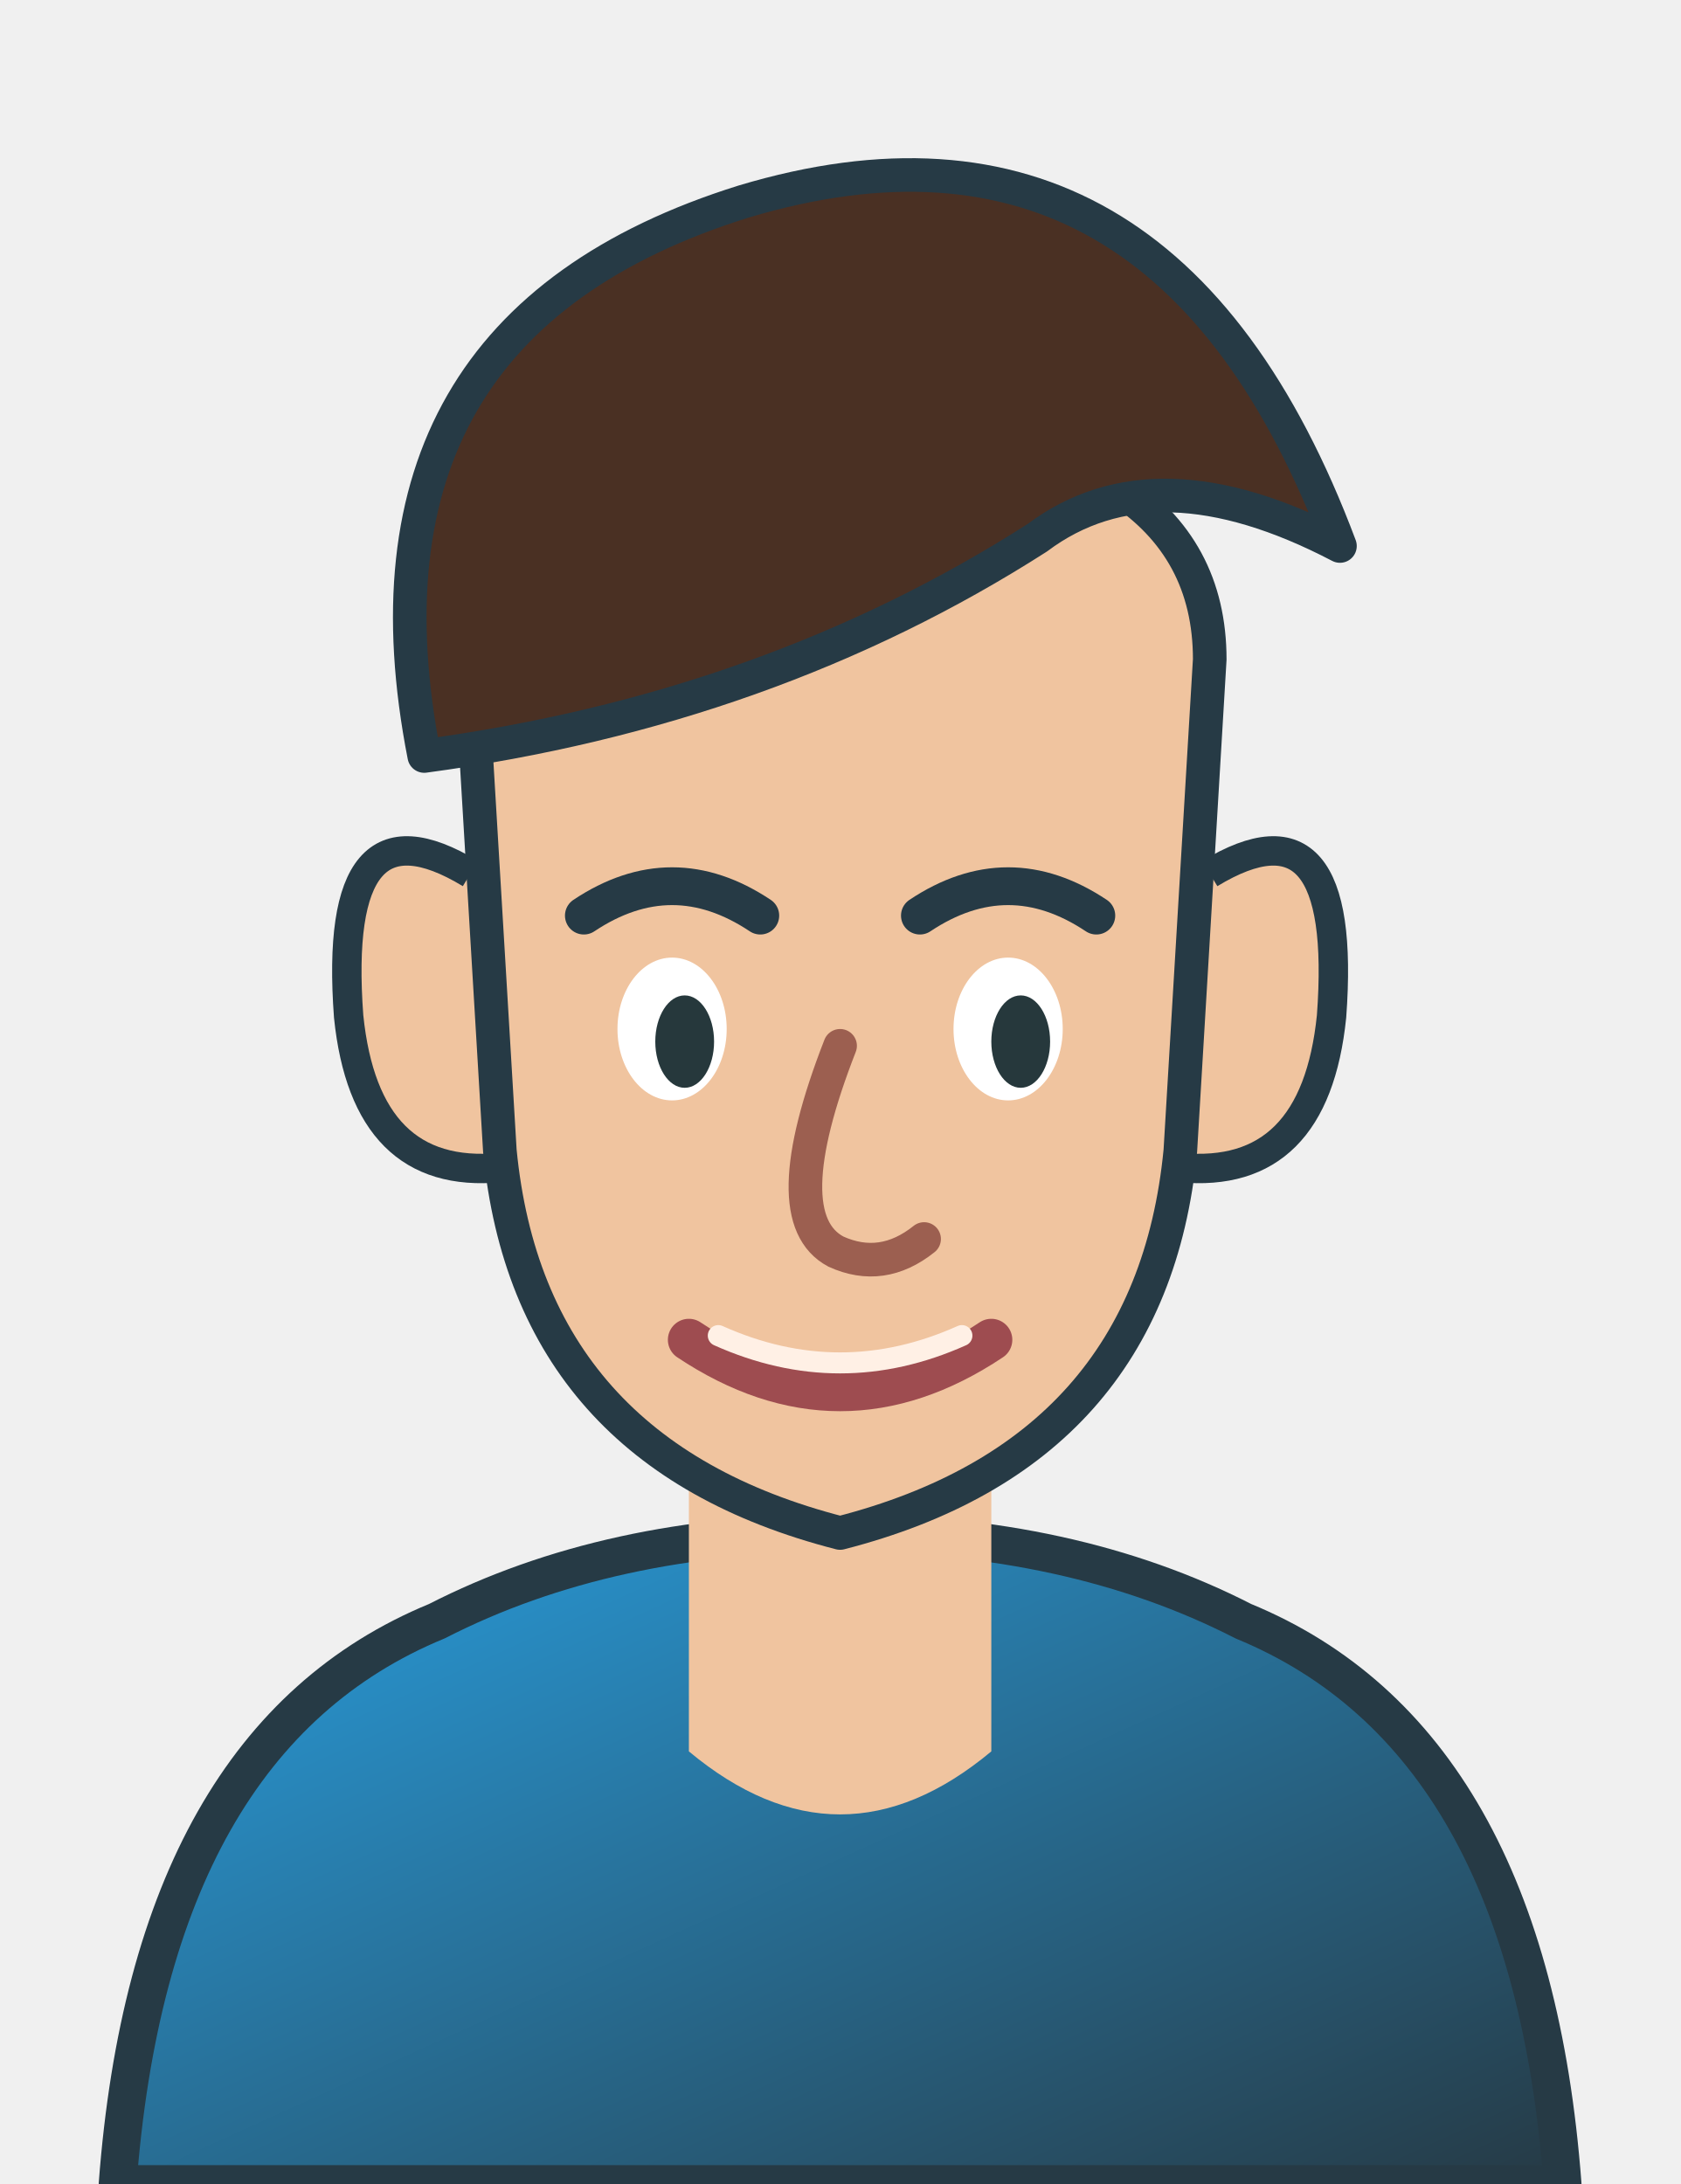
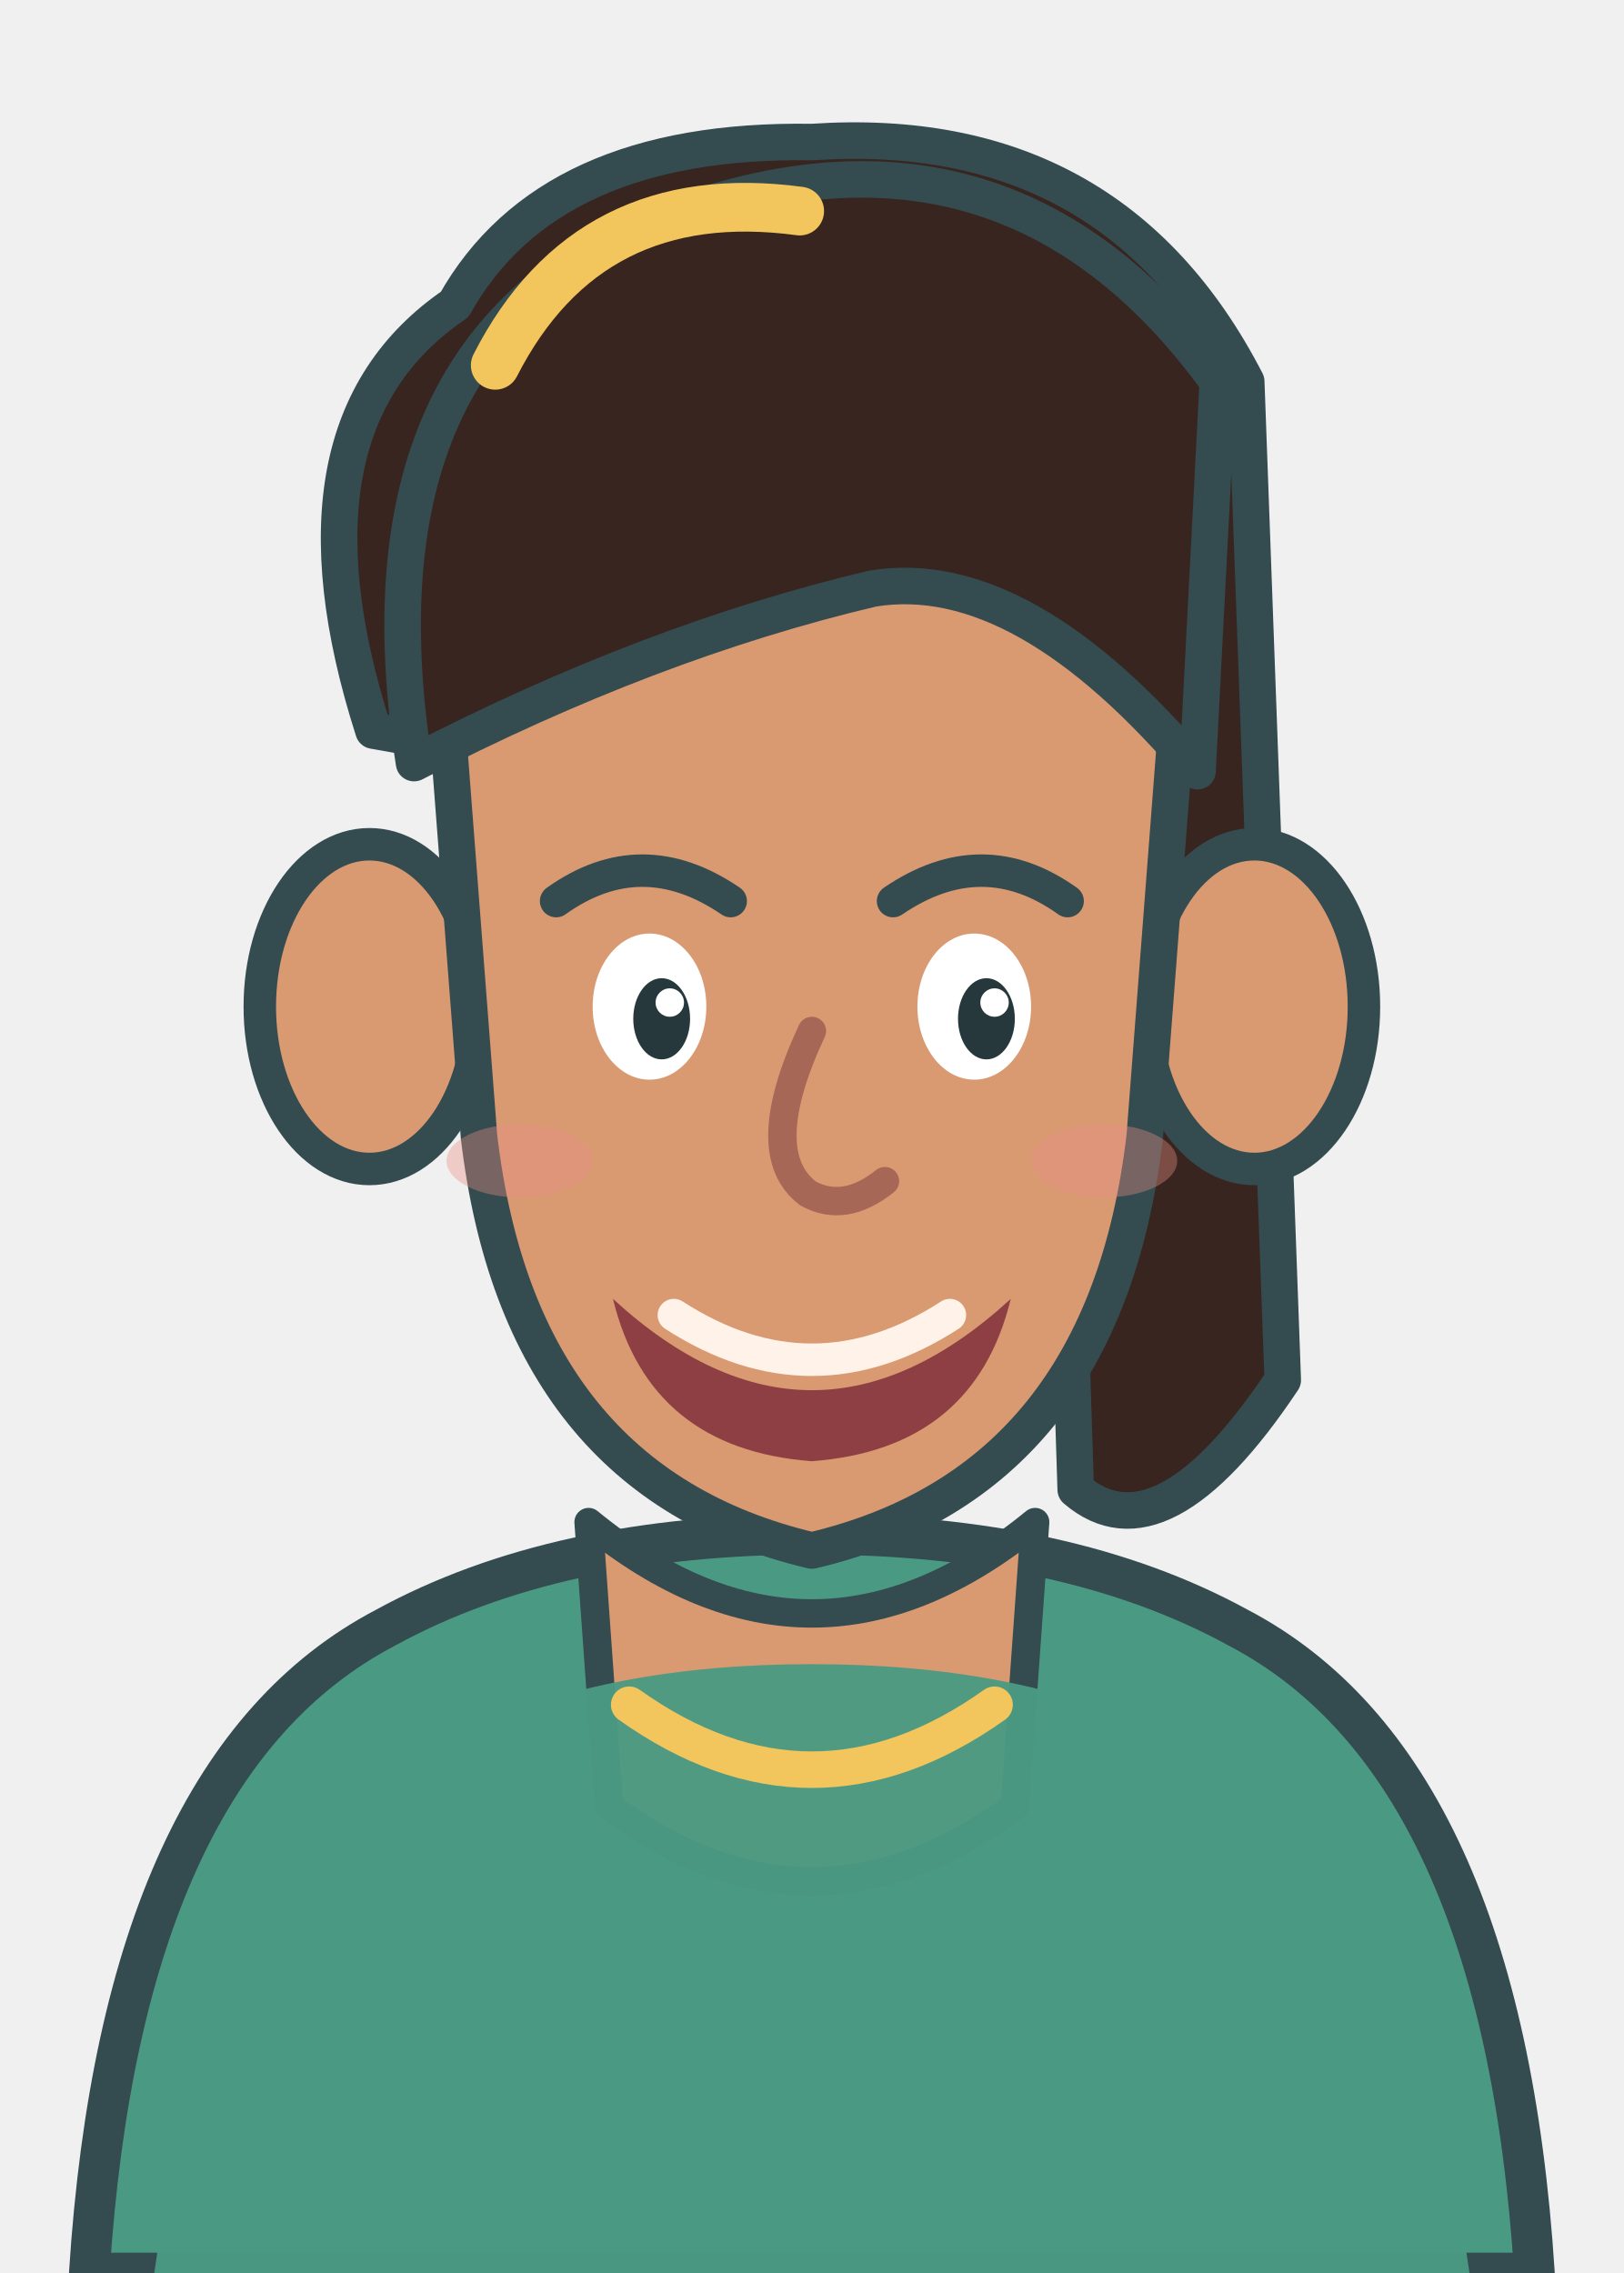
- <svg xmlns="http://www.w3.org/2000/svg" viewBox="0 0 400 520" role="img" aria-labelledby="title desc">
+ <svg xmlns="http://www.w3.org/2000/svg" viewBox="0 0 400 560" role="img" aria-labelledby="title desc">
  <defs>
-     <linearGradient id="skin" x1="0" y1="0" x2=".15" y2="1">
-       <stop stop-color="#f0c49f" />
-       <stop offset="1" stop-color="#f0c49f" />
+     <linearGradient id="skin" x1="0" y1="0" x2=".2" y2="1">
+       <stop stop-color="#d99a72" />
+       <stop offset="1" stop-color="#d99a72" />
    </linearGradient>
    <linearGradient id="shirt" x1="0" y1="0" x2="1" y2="1">
-       <stop stop-color="#299fe0" />
-       <stop offset="1" stop-color="#263a45" />
+       <stop stop-color="#4a9a83" />
+       <stop offset="1" stop-color="#4a9a83" />
    </linearGradient>
+     <filter id="soft">
+       <feGaussianBlur stdDeviation="2" />
+     </filter>
  </defs>
-   <path d="M28 520 Q36 414 104 386 Q145 365 200 365 Q255 365 296 386 Q364 414 372 520Z" fill="url(#shirt)" stroke="#263a45" stroke-width="9" stroke-linejoin="round" />
-   <path d="M164 350 L164 417 Q200 447 236 417 L236 350Z" fill="url(#skin)" />
-   <g fill="#4a3023" stroke="#263a45" stroke-width="8" stroke-linejoin="round">
- 
- </g>
-   <path d="M112 208 Q79 188 83 242 Q87 281 119 278 M288 208 Q321 188 317 242 Q313 281 281 278" fill="url(#skin)" stroke="#263a45" stroke-width="7" />
-   <path d="M112 157 Q112 104 200 100 Q288 104 288 157 L281 274 Q274 346 200 365 Q126 346 119 274Z" fill="url(#skin)" stroke="#263a45" stroke-width="8" stroke-linejoin="round" />
-   <g fill="#4a3023" stroke="#263a45" stroke-width="8" stroke-linejoin="round">
-     <path d="M101 180 Q81 78 177 48 Q277 18 319 130 Q275 107 247 128 Q183 169 101 180Z" />
-   </g>
-   <path d="M139 218 Q160 204 181 218 M219 218 Q240 204 261 218" fill="none" stroke="#263a45" stroke-width="9" stroke-linecap="round" />
-   <ellipse cx="160" cy="245" rx="13" ry="17" fill="#fff" />
-   <ellipse cx="240" cy="245" rx="13" ry="17" fill="#fff" />
-   <ellipse cx="163" cy="248" rx="7" ry="11" fill="#26383c" />
-   <ellipse cx="243" cy="248" rx="7" ry="11" fill="#26383c" />
-   <path d="M200 249 Q184 290 199 298 Q210 303 220 295" fill="none" stroke="#9c5f50" stroke-width="8" stroke-linecap="round" />
-   <path d="M164 319 Q200 343 236 319" fill="none" stroke="#9e4c50" stroke-width="10" stroke-linecap="round" />
-   <path d="M171 318 Q200 331 229 318" fill="none" stroke="#fff0e5" stroke-width="5" stroke-linecap="round" />
+   <path d="M22 560 Q30 435 95 401 Q137 378 200 378 Q263 378 305 401 Q370 435 378 560Z" fill="url(#shirt)" stroke="#344b50" stroke-width="10" stroke-linejoin="round" />
+   <path d="M145 375 Q200 420 255 375 L250 445 Q200 482 150 445Z" fill="#d99a72" stroke="#344b50" stroke-width="7" stroke-linejoin="round" />
+   <path d="M38 560 Q52 460 116 426 Q150 410 200 410 Q250 410 284 426 Q348 460 362 560Z" fill="#4a9a83" opacity=".95" />
+   <path d="M155 420 Q200 452 245 420" fill="none" stroke="#f2c65c" stroke-width="9" stroke-linecap="round" />
+   <path d="M92 180 Q68 105 112 75 Q135 34 200 35 Q274 30 307 94 L316 340 Q286 385 265 367 L260 210Z" fill="#38251f" stroke="#344b50" stroke-width="9" stroke-linejoin="round" />
+   <ellipse cx="91" cy="248" rx="27" ry="40" fill="#d99a72" stroke="#344b50" stroke-width="8" />
+   <ellipse cx="309" cy="248" rx="27" ry="40" fill="#d99a72" stroke="#344b50" stroke-width="8" />
+   <path d="M108 150 Q112 91 200 88 Q288 91 292 150 L282 280 Q272 365 200 382 Q128 365 118 280Z" fill="url(#skin)" stroke="#344b50" stroke-width="9" stroke-linejoin="round" />
+   <path d="M102 188 Q86 85 161 55 Q247 21 300 94 L295 190 Q252 139 215 145 Q160 158 102 188Z" fill="#38251f" stroke="#344b50" stroke-width="9" stroke-linejoin="round" />
+   <path d="M122 90 Q145 45 197 52" fill="none" stroke="#f2c65c" stroke-width="12" stroke-linecap="round" />
+   <path d="M137 222 Q158 207 180 222 M220 222 Q242 207 263 222" fill="none" stroke="#344b50" stroke-width="8" stroke-linecap="round" />
+   <ellipse cx="160" cy="248" rx="14" ry="18" fill="#fff" />
+   <ellipse cx="240" cy="248" rx="14" ry="18" fill="#fff" />
+   <ellipse cx="163" cy="251" rx="7" ry="10" fill="#26383c" />
+   <ellipse cx="243" cy="251" rx="7" ry="10" fill="#26383c" />
+   <circle cx="165" cy="247" r="3.5" fill="#fff" />
+   <circle cx="245" cy="247" r="3.5" fill="#fff" />
+   <path d="M200 254 Q186 284 199 294 Q208 299 218 291" fill="none" stroke="#a76756" stroke-width="7" stroke-linecap="round" />
+   <path d="M151 320 Q200 365 249 320 Q240 357 200 360 Q160 357 151 320Z" fill="#8e3f43" />
+   <path d="M166 324 Q200 346 234 324" fill="none" stroke="#fff2e8" stroke-width="8" stroke-linecap="round" />
+   <ellipse cx="128" cy="286" rx="18" ry="9" fill="#e98f83" opacity=".38" />
+   <ellipse cx="272" cy="286" rx="18" ry="9" fill="#e98f83" opacity=".38" />
</svg>
